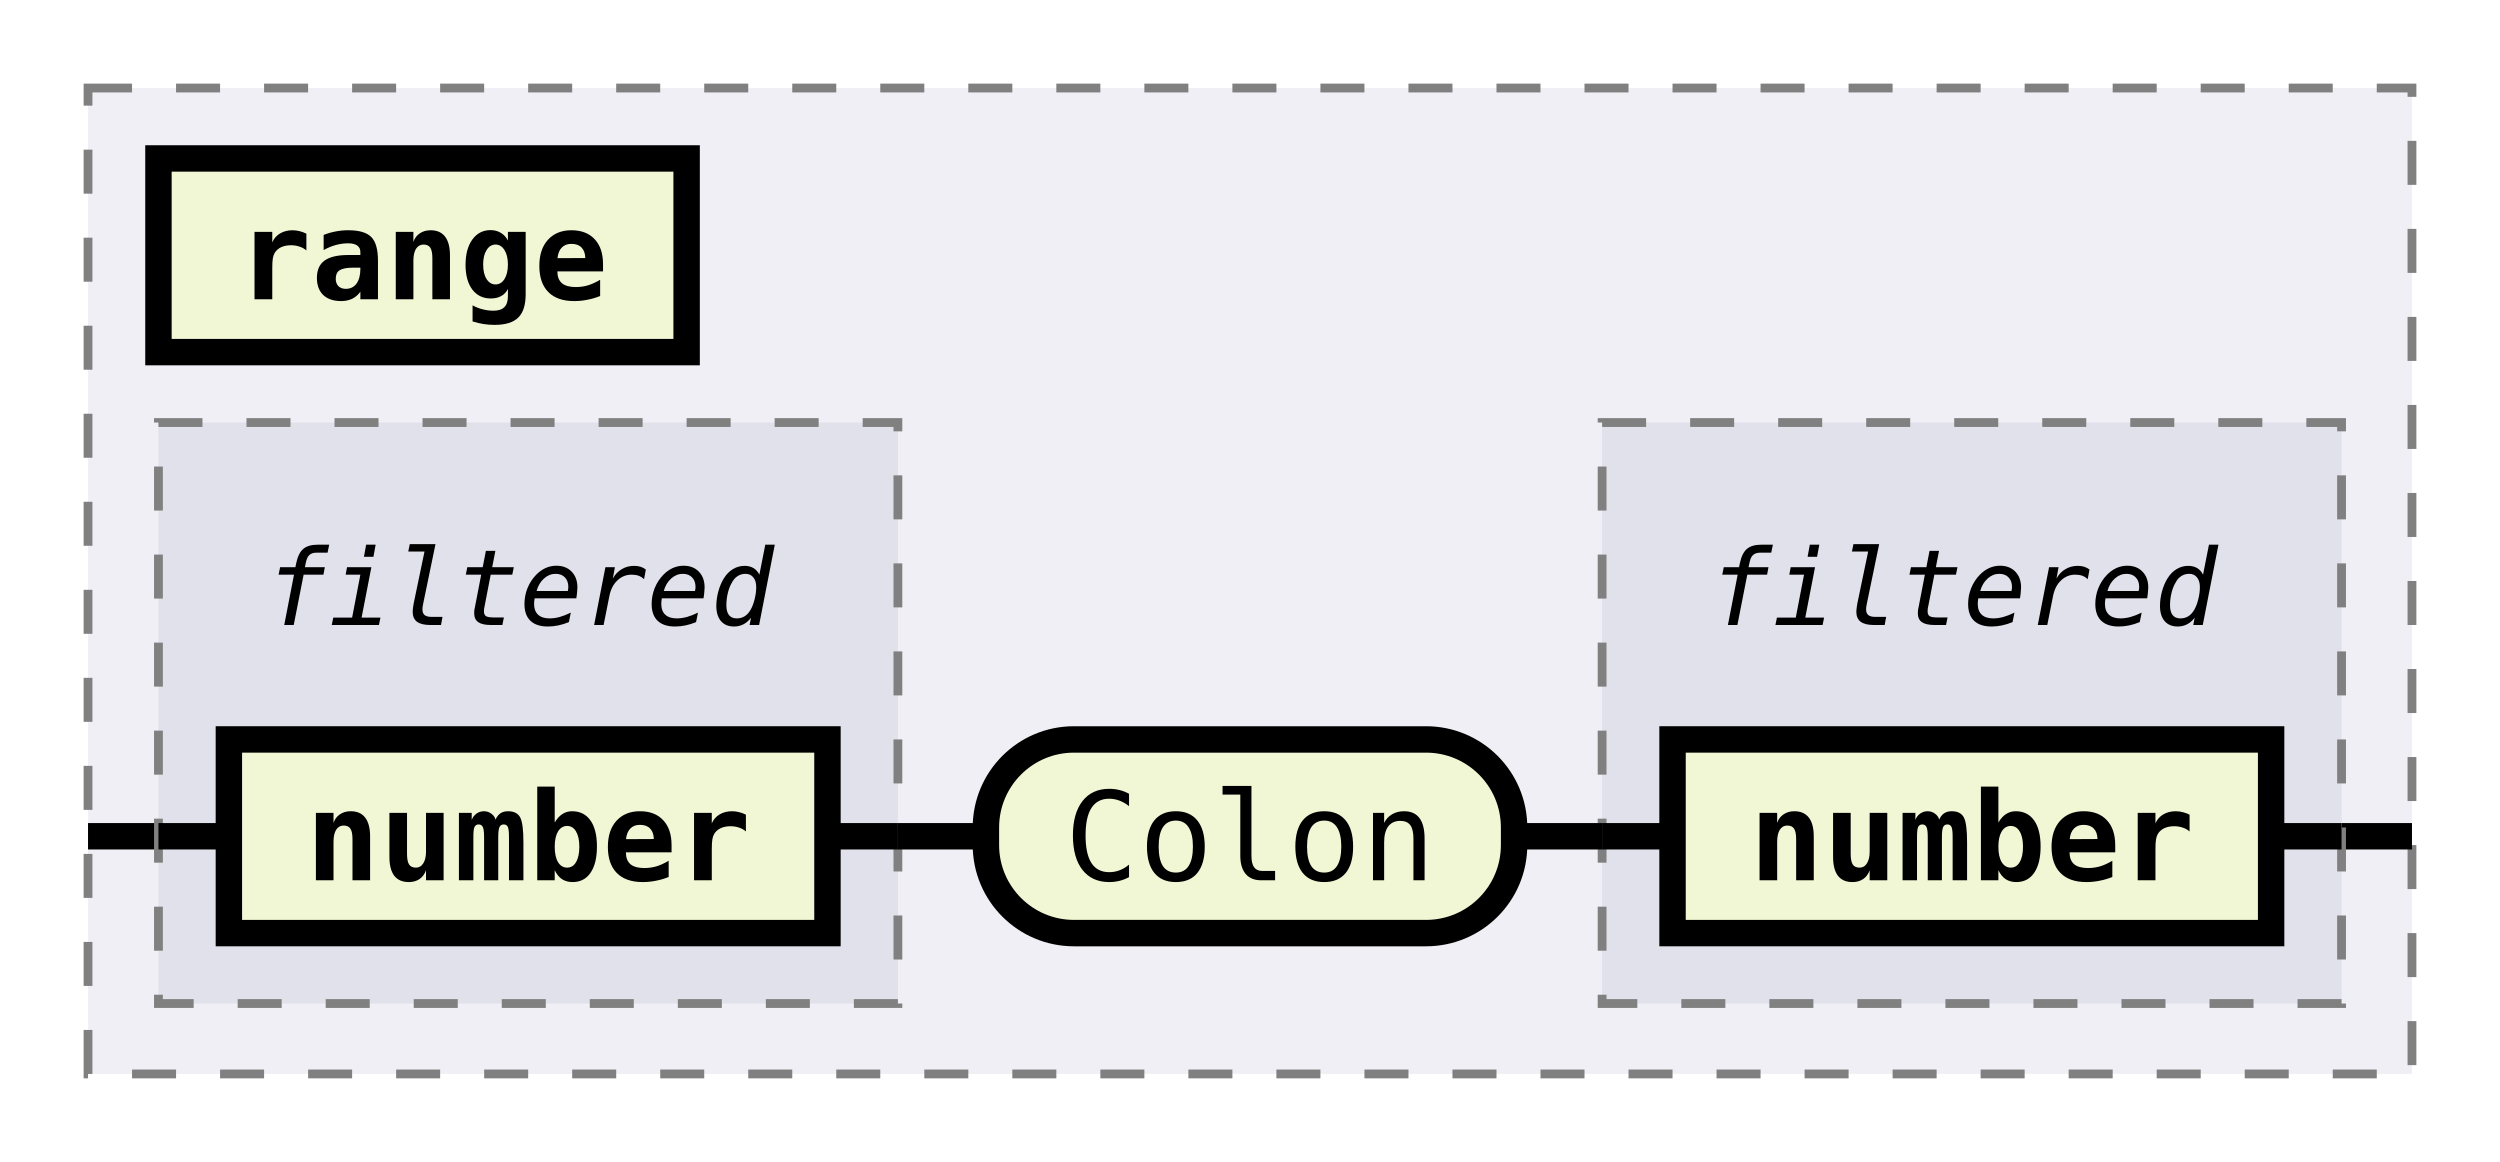
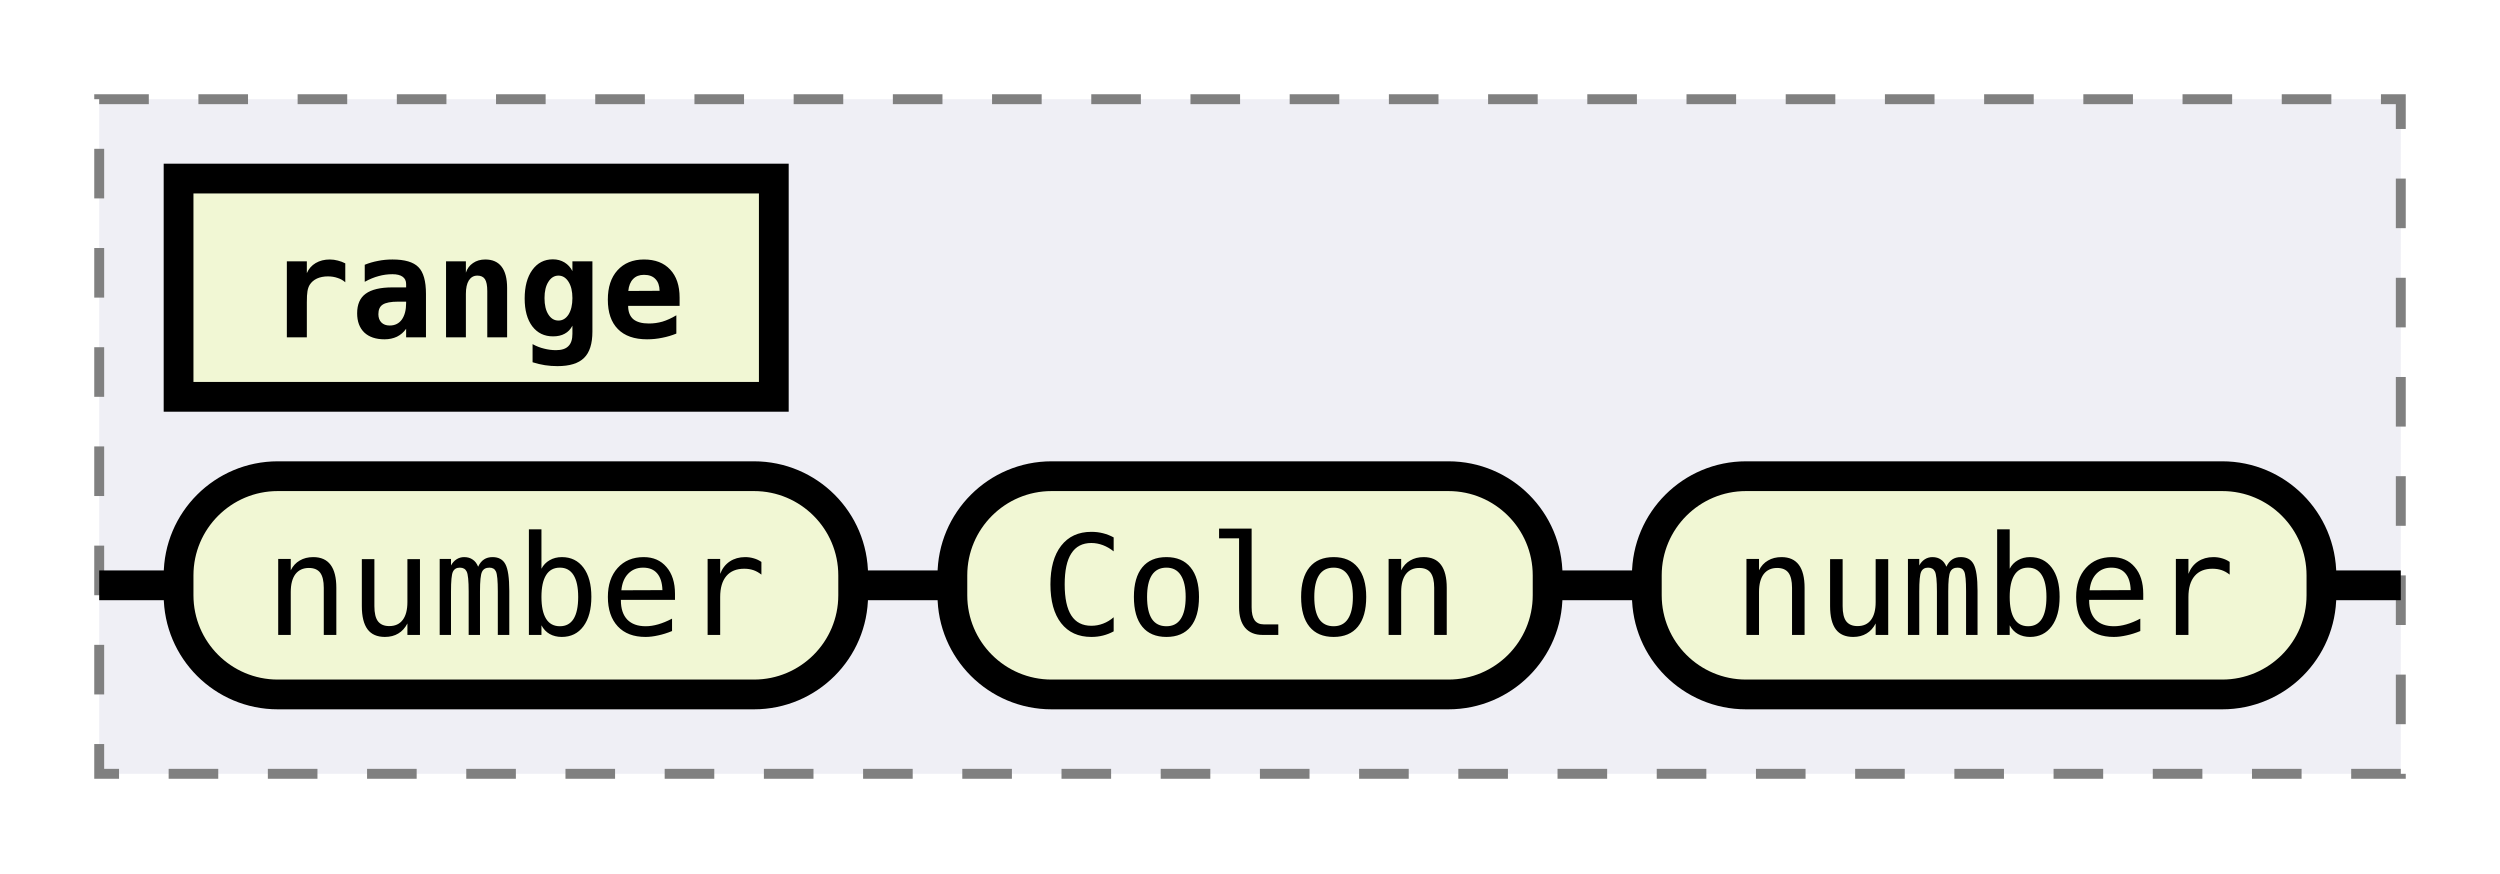
- <svg xmlns="http://www.w3.org/2000/svg" class="railroad" viewBox="0 0 284 132">
+ <svg xmlns="http://www.w3.org/2000/svg" class="railroad" viewBox="0 0 252 88">
  <style type="text/css">
svg.railroad {
background-color: hsl(30, 20%, 95%);
background-size: 15px 15px;
background-image: linear-gradient(to right, rgba(30, 30, 30, .05) 1px, transparent 1px),
		  linear-gradient(to bottom, rgba(30, 30, 30, .05) 1px, transparent 1px);
}

svg.railroad rect.railroad_canvas {
stroke-width: 0px;
fill: none;
}

svg.railroad path {
stroke-width: 3px;
stroke: black;
fill: none;
}

svg.railroad .debug {
stroke-width: 1px;
stroke: red;
}

svg.railroad text {
font: 14px monospace;
text-anchor: middle;
}

svg.railroad .nonterminal text {
font-weight: bold;
}

svg.railroad text.comment {
font: italic 12px monospace;
}

svg.railroad rect {
stroke-width: 3px;
stroke: black;
fill:hsl(-290, 70%, 90%);
}

svg.railroad g.labeledbox &gt; rect {
stroke-width: 1px;
stroke: grey;
stroke-dasharray: 5px;
fill:rgba(90, 90, 150, .1);
}
</style>
  <rect width="100%" height="100%" class="railroad_canvas" />
  <g class="sequence">
    <g class="verticalgrid">
      <g class="labeledbox">
-         <rect x="10" y="10" height="112" width="264" />
-         <path d=" M 10 95 h 8 m 248 0 h 8" />
+         <rect x="10" y="10" height="68" width="232" />
+         <path d=" M 10 59 h 8 m 216 0 h 8" />
        <g class="nonterminal">
          <rect x="18" y="18" height="22" width="60" />
          <text x="48" y="34">
range</text>
        </g>
        <g class="sequence">
          <g class="sequence">
-             <g class="labeledbox">
-               <rect x="18" y="48" height="66" width="84" />
-               <path d=" M 18 95 h 8 m 68 0 h 8" />
-               <text class="comment" x="59" y="71">
- filtered</text>
-               <g class="nonterminal">
-                 <rect x="26" y="84" height="22" width="68" />
-                 <text x="60" y="100">
+             <g class="terminal">
+               <rect x="18" y="48" height="22" width="68" rx="10" ry="10" />
+               <text x="52" y="64">
number</text>
-               </g>
            </g>
            <g class="terminal">
-               <rect x="112" y="84" height="22" width="60" rx="10" ry="10" />
-               <text x="142" y="100">
+               <rect x="96" y="48" height="22" width="60" rx="10" ry="10" />
+               <text x="126" y="64">
Colon</text>
            </g>
-             <path d=" M 102 95 h 10" />
+             <path d=" M 86 59 h 10" />
          </g>
-           <g class="labeledbox">
-             <rect x="182" y="48" height="66" width="84" />
-             <path d=" M 182 95 h 8 m 68 0 h 8" />
-             <text class="comment" x="223" y="71">
- filtered</text>
-             <g class="nonterminal">
-               <rect x="190" y="84" height="22" width="68" />
-               <text x="224" y="100">
+           <g class="terminal">
+             <rect x="166" y="48" height="22" width="68" rx="10" ry="10" />
+             <text x="200" y="64">
number</text>
-             </g>
          </g>
-           <path d=" M 172 95 h 10" />
+           <path d=" M 156 59 h 10" />
        </g>
      </g>
    </g>
  </g>
</svg>
